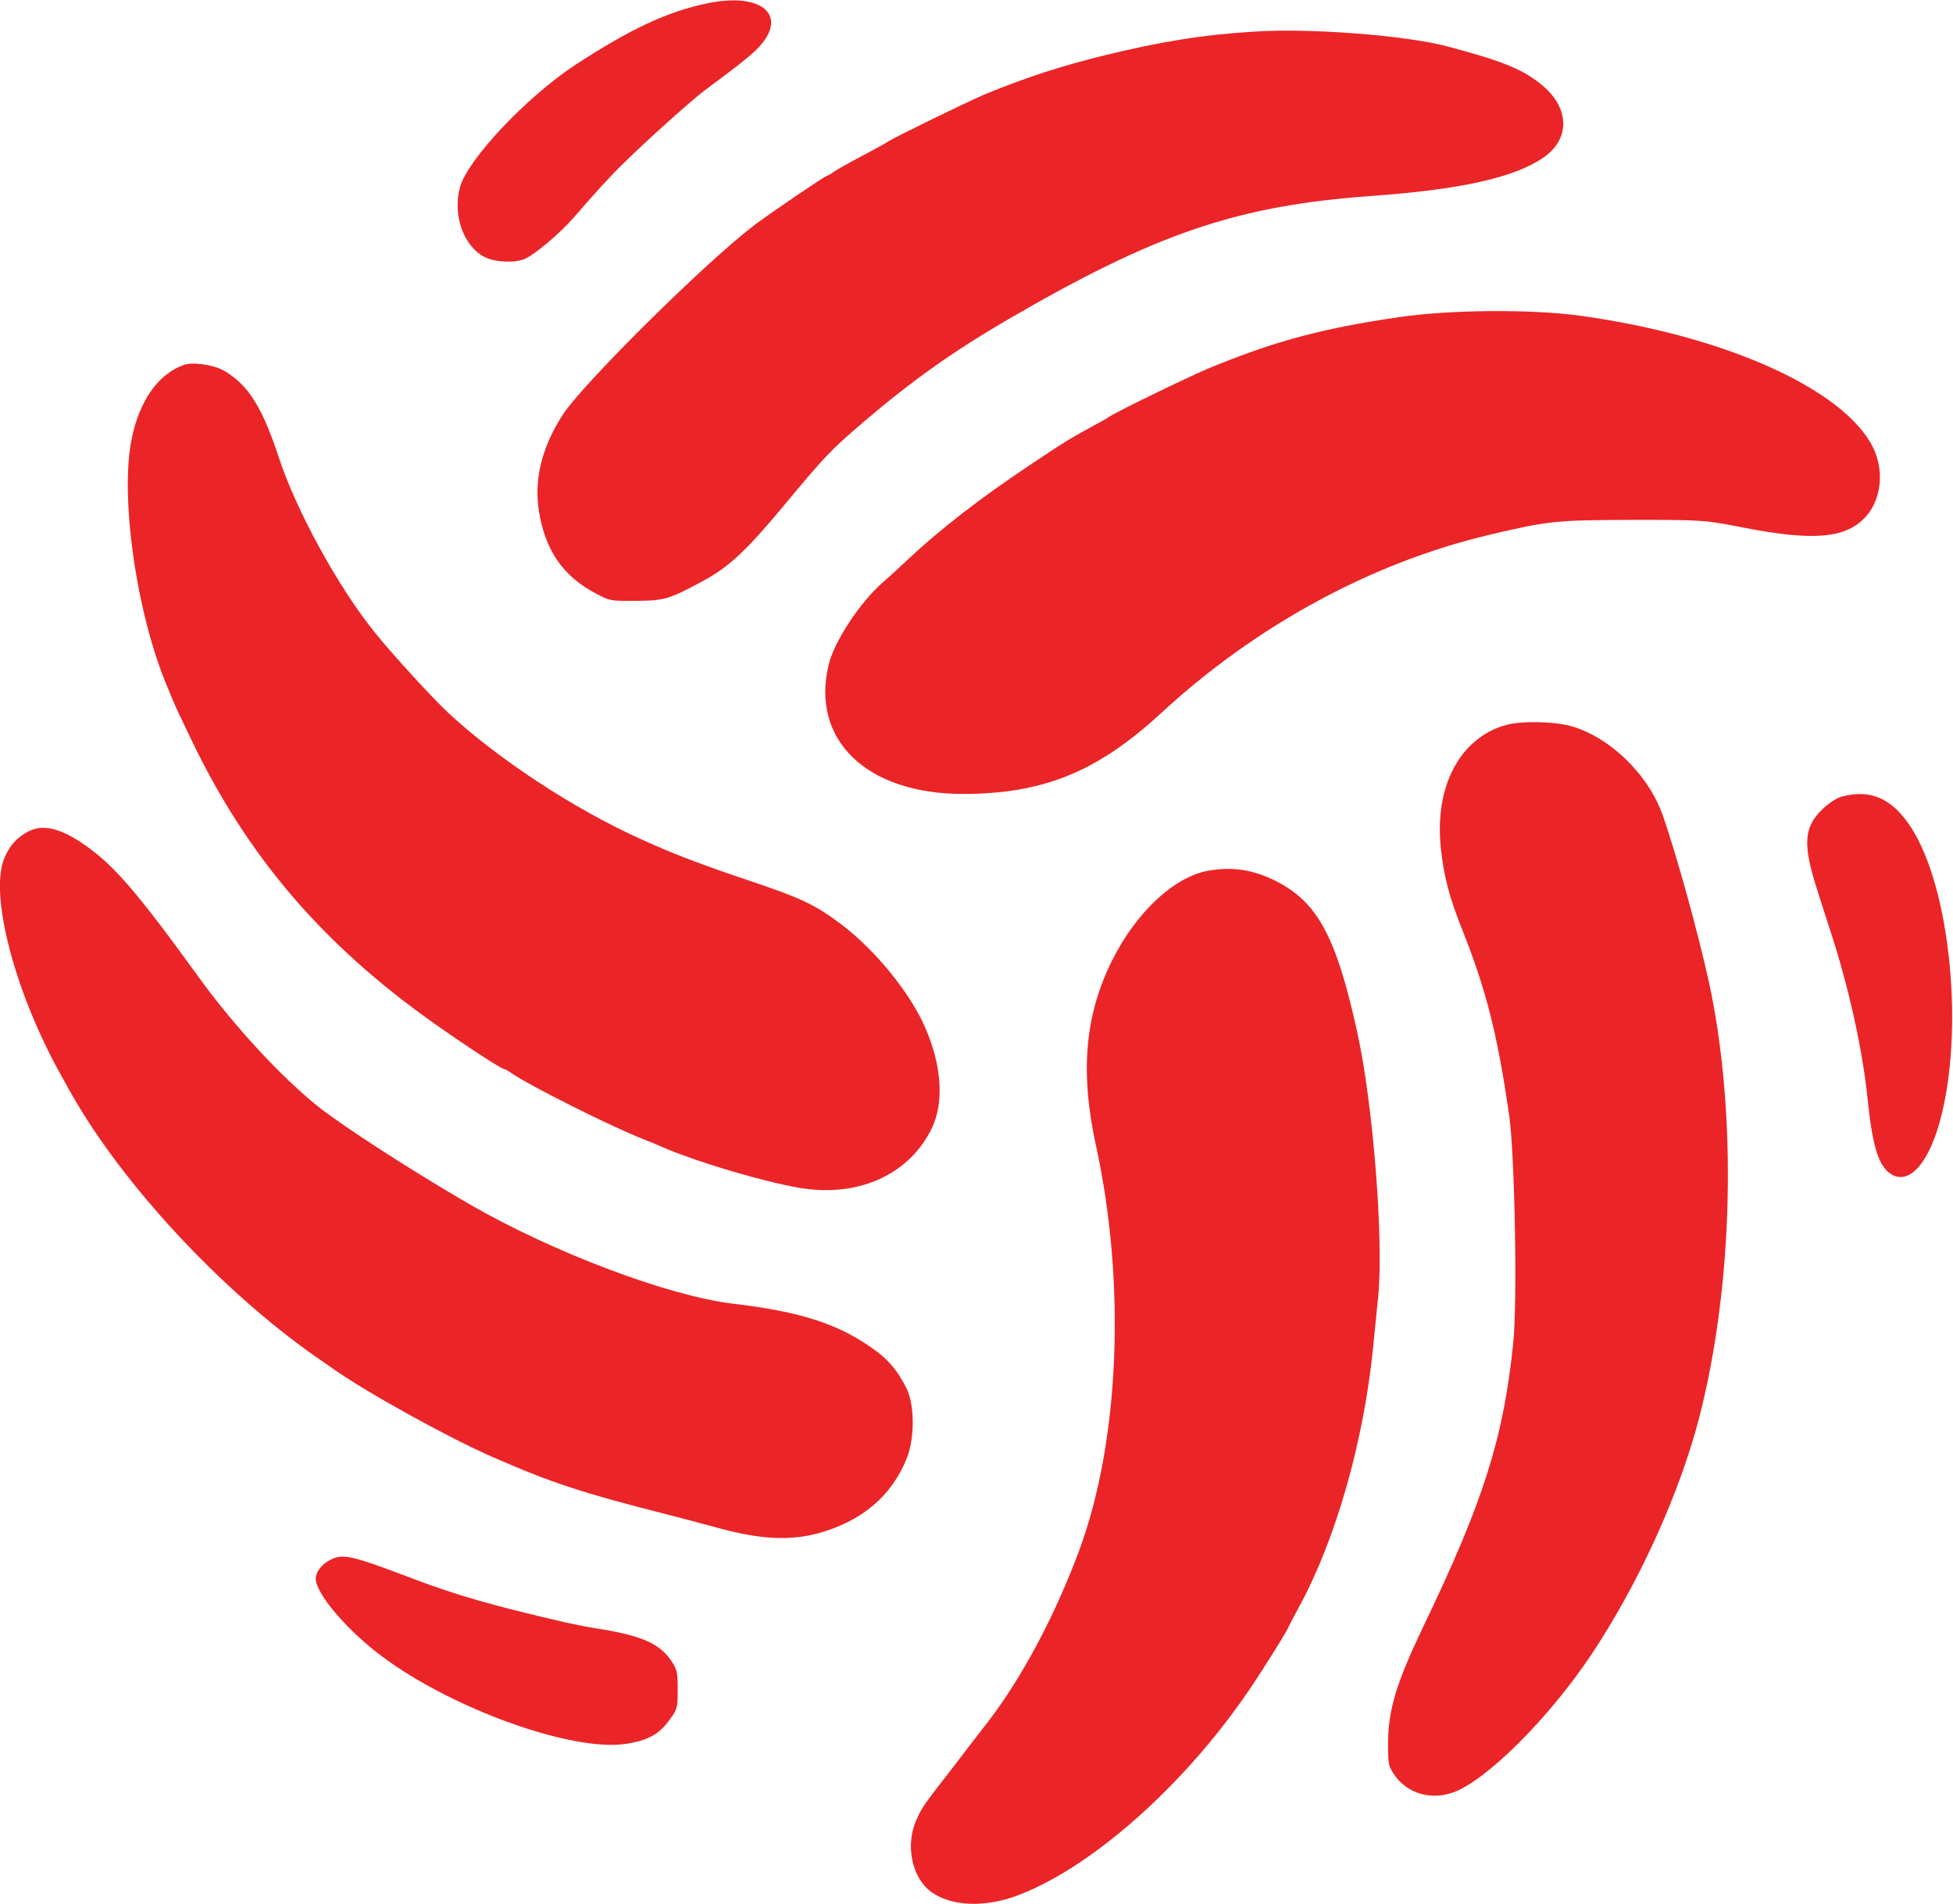
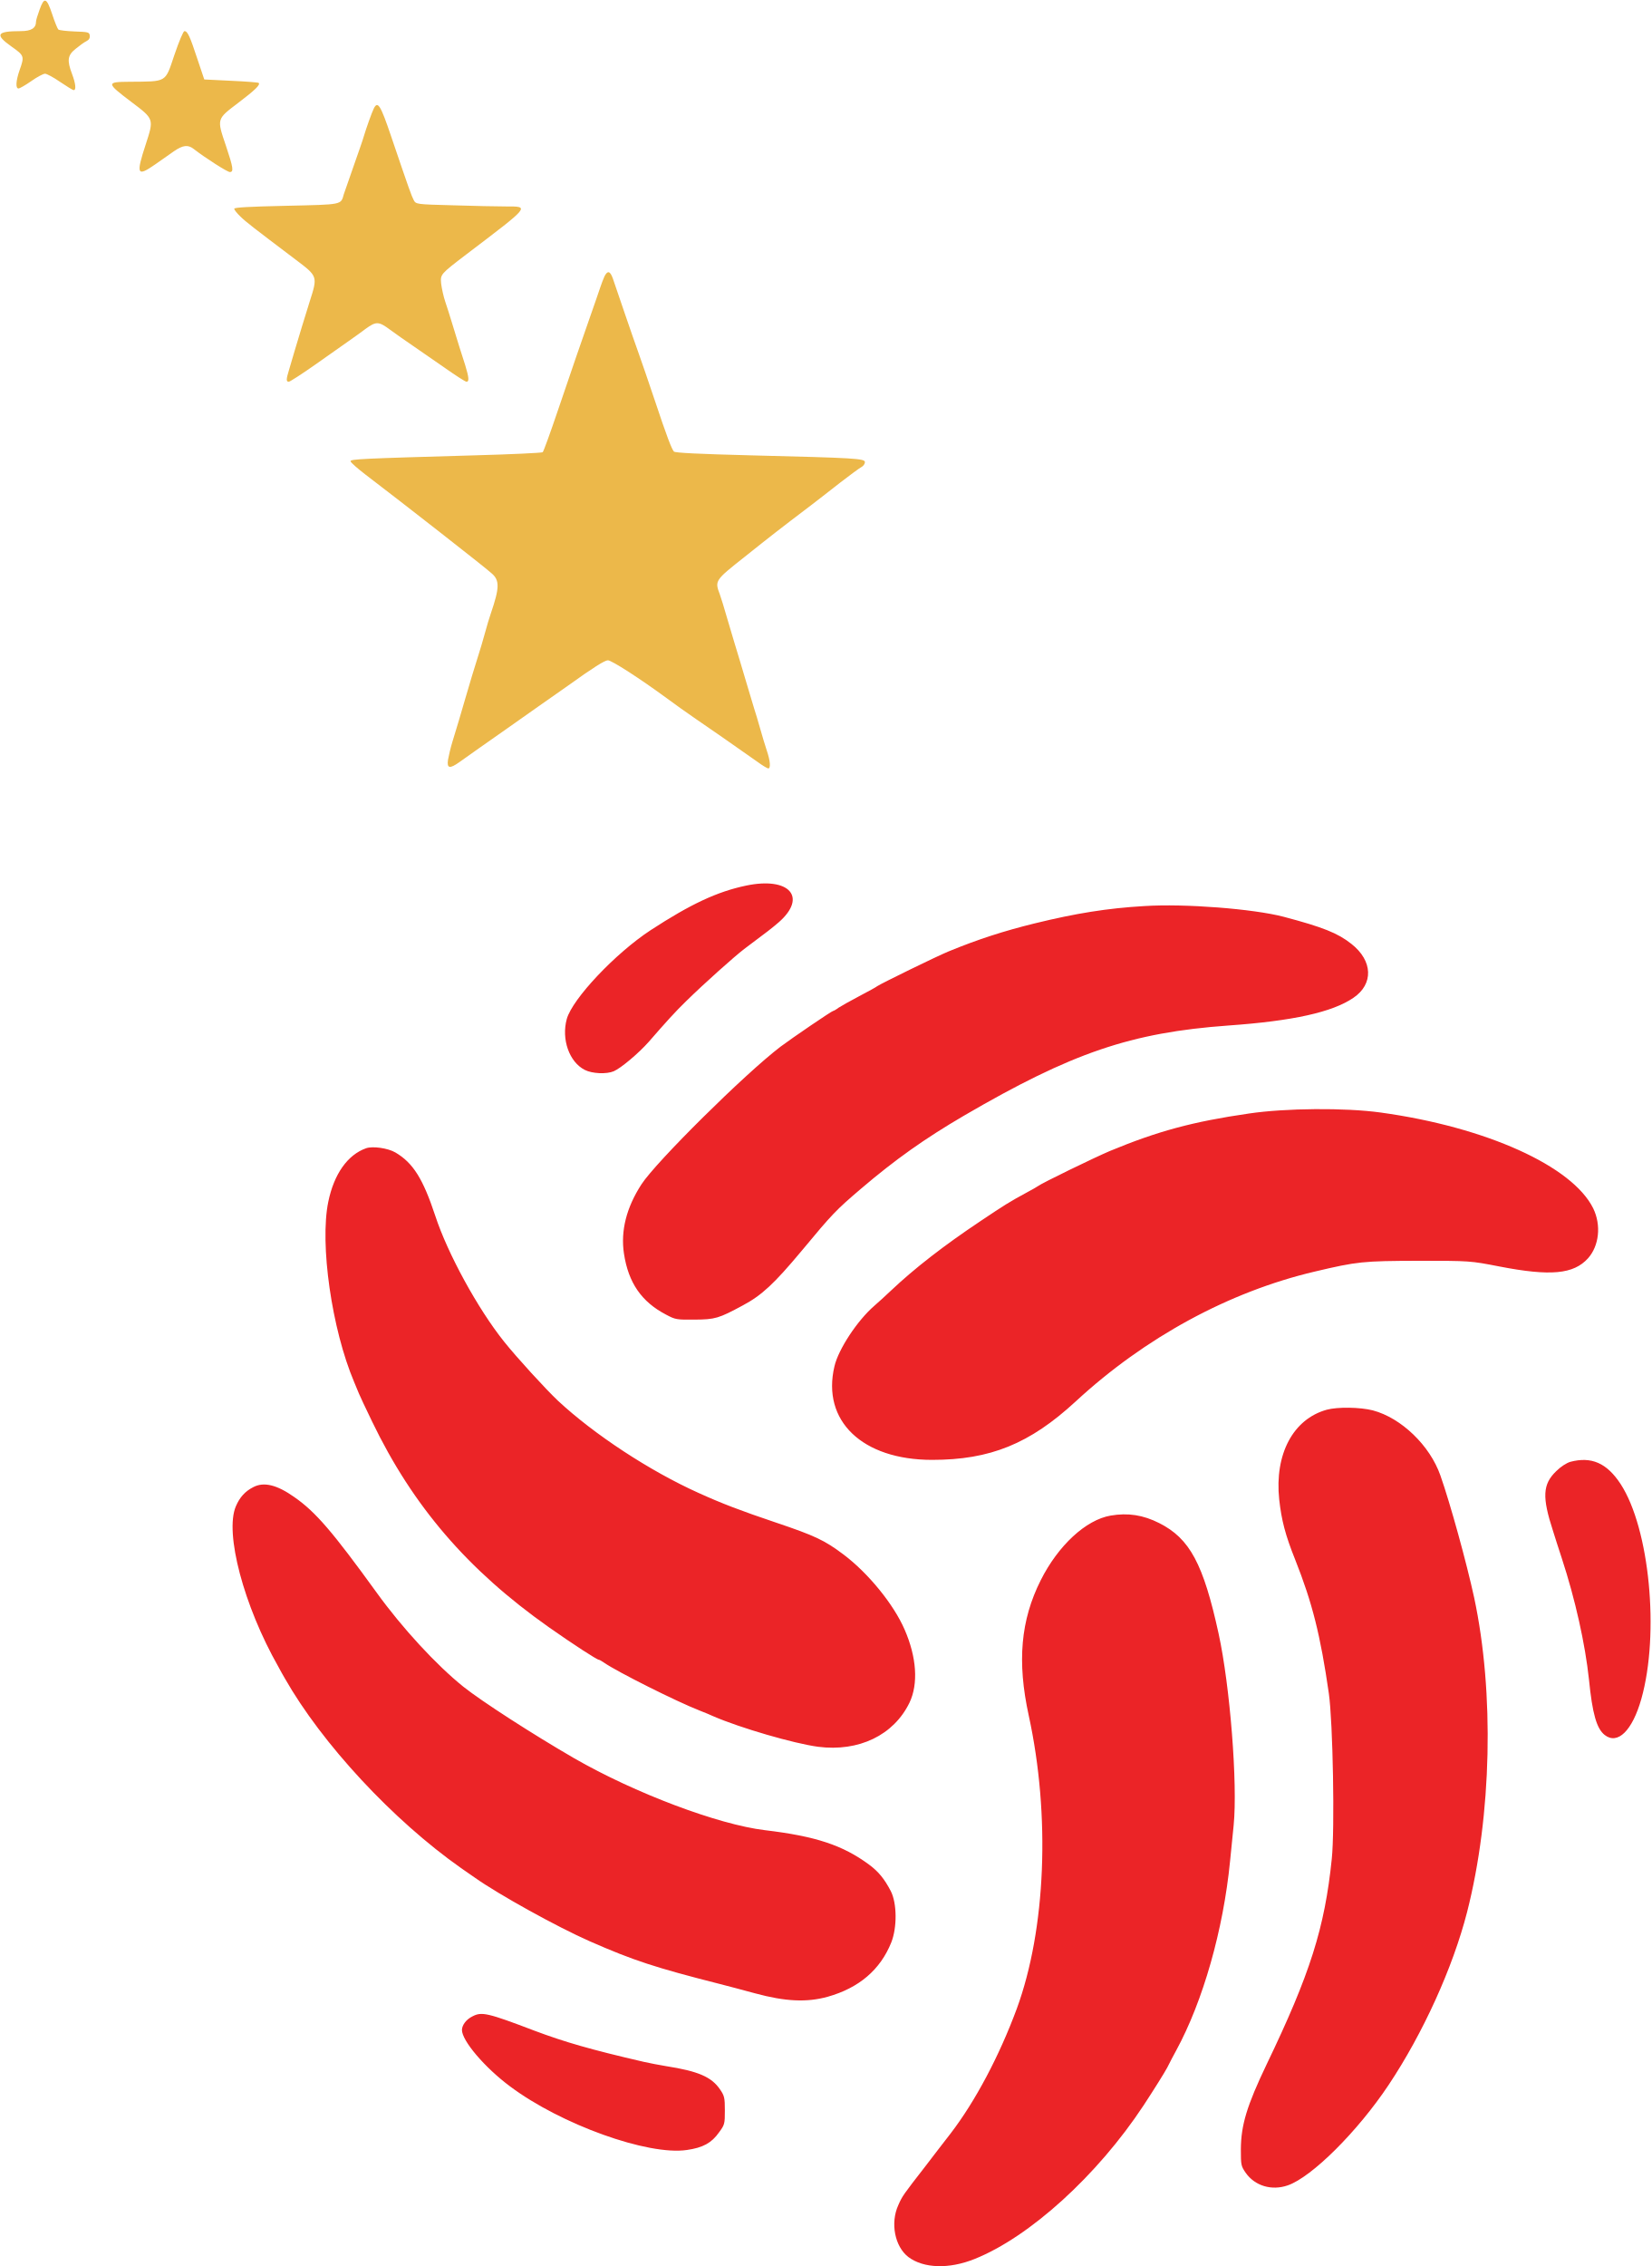
- <svg xmlns="http://www.w3.org/2000/svg" viewBox="0 0 866 844">
-   <g transform="translate(-772,-622)">
+ <svg xmlns="http://www.w3.org/2000/svg" viewBox="0 0 1008 1383">
+   <g transform="translate(-630,-83)">
    <g transform="translate(0,1984) scale(0.1,-0.1)" fill="#EB2427" stroke="none">
      <path d="M10855 13605 c-177 -37 -339 -113 -583 -272 -215 -141 -477 -418 -512 -542 -34 -124 15 -263 110 -311 45 -23 133 -27 177 -8 44 19 153 111 213 179 107 123 163 185 229 249 110 108 294 272 354 318 146 109 169 127 212 164 175 154 63 278 -200 223z M13285 13480 c-224 -13 -417 -44 -670 -106 -187 -46 -345 -97 -525 -171 -79 -33 -412 -196 -435 -212 -5 -5 -55 -32 -110 -61 -55 -29 -112 -61 -127 -71 -14 -11 -29 -19 -32 -19 -8 0 -249 -164 -321 -218 -218 -166 -760 -703 -849 -840 -92 -142 -128 -284 -107 -423 27 -178 107 -294 256 -372 58 -31 65 -32 175 -31 126 1 147 7 295 87 116 62 191 132 358 332 191 230 210 249 362 379 210 179 389 306 630 447 659 384 1019 507 1614 550 394 28 634 81 763 169 124 84 119 226 -12 329 -83 66 -173 102 -415 166 -184 48 -602 81 -850 65z M13925 12214 c-345 -50 -558 -108 -850 -229 -92 -39 -416 -196 -440 -215 -5 -4 -35 -21 -65 -37 -109 -59 -137 -77 -285 -176 -223 -149 -401 -287 -545 -423 -36 -34 -82 -76 -103 -94 -103 -89 -219 -265 -243 -369 -79 -333 170 -571 596 -571 355 0 596 98 876 356 423 391 937 670 1459 793 262 62 295 65 635 66 315 0 315 0 495 -35 310 -60 451 -47 539 50 68 76 82 202 32 305 -127 258 -653 496 -1298 585 -217 30 -580 27 -803 -6z M8535 12002 c-113 -40 -196 -157 -231 -327 -53 -257 21 -777 158 -1100 11 -27 24 -59 29 -70 4 -11 40 -87 80 -170 249 -517 584 -907 1079 -1256 148 -104 294 -199 306 -199 3 0 18 -8 32 -18 79 -55 442 -237 583 -292 30 -12 68 -27 84 -35 164 -71 490 -166 639 -186 249 -32 462 71 558 269 55 115 44 278 -30 447 -67 154 -221 343 -372 457 -117 88 -175 115 -415 196 -211 71 -329 116 -470 180 -298 134 -638 357 -860 564 -72 68 -250 262 -328 360 -160 200 -344 536 -420 768 -75 227 -136 323 -243 386 -46 27 -139 40 -179 26z M14399 10406 c-205 -57 -319 -271 -290 -547 14 -127 37 -217 98 -369 104 -262 154 -461 205 -815 25 -175 37 -830 18 -1010 -43 -421 -132 -702 -398 -1255 -120 -251 -156 -369 -157 -517 0 -97 1 -103 30 -145 56 -79 158 -110 256 -76 146 50 426 328 616 613 210 315 392 716 479 1055 151 591 167 1341 43 1920 -46 212 -146 575 -206 745 -64 183 -239 351 -412 397 -78 20 -216 22 -282 4z M15886 10088 c-23 -7 -58 -29 -86 -57 -83 -80 -87 -158 -19 -366 10 -33 34 -107 53 -165 83 -253 143 -525 166 -740 21 -211 47 -300 96 -339 79 -62 169 26 224 221 112 398 50 1040 -127 1311 -84 128 -178 169 -307 135z M7845 9933 c-49 -25 -82 -62 -105 -116 -70 -162 48 -608 259 -979 11 -21 29 -53 39 -70 228 -401 661 -867 1076 -1159 27 -19 65 -45 85 -59 144 -102 503 -301 701 -388 266 -117 401 -161 795 -261 44 -11 141 -37 215 -57 184 -50 315 -56 442 -21 192 54 322 165 389 332 36 91 35 239 -3 313 -39 75 -75 119 -133 162 -160 118 -325 173 -636 210 -284 34 -794 226 -1164 439 -254 147 -564 347 -677 437 -164 132 -372 357 -528 573 -270 373 -373 493 -502 583 -107 76 -188 96 -253 61z M13080 9760 c-151 -26 -320 -182 -427 -395 -122 -243 -145 -496 -73 -825 133 -610 105 -1305 -73 -1790 -107 -289 -253 -564 -403 -760 -44 -56 -114 -148 -157 -204 -132 -170 -139 -179 -163 -234 -50 -109 -22 -253 61 -317 93 -70 249 -75 405 -12 337 135 750 511 1031 937 63 96 128 200 144 230 15 30 40 78 55 105 164 301 288 738 329 1155 6 58 16 157 22 220 25 252 -22 850 -92 1170 -93 426 -176 580 -362 674 -99 50 -191 64 -297 46z M9185 6704 c-39 -19 -64 -53 -65 -83 0 -66 138 -229 294 -345 310 -232 841 -423 1079 -388 98 14 151 43 196 107 35 47 36 53 36 135 0 77 -3 89 -29 127 -52 77 -133 112 -331 143 -38 6 -99 18 -135 26 -325 75 -483 121 -667 190 -286 109 -322 117 -378 88z" />
    </g>
+     <g transform="translate(0,1984) scale(0.1,-0.1)" fill="#ECB84A" stroke="none">
+       <path d="M6542 18952 c-12 -33 -22 -65 -22 -73 0 -41 -29 -59 -94 -59 -147 0 -159 -21 -56 -94 78 -55 80 -59 50 -143 -23 -66 -26 -113 -7 -113 7 0 42 20 78 45 35 25 73 45 84 45 10 0 52 -22 92 -50 40 -27 77 -50 83 -50 16 0 12 40 -10 98 -32 84 -28 115 23 155 23 19 52 40 65 46 16 8 22 20 20 34 -3 21 -9 22 -93 25 -49 2 -94 7 -99 12 -5 5 -22 46 -37 92 -34 103 -49 109 -77 30z M7364 18673 c-57 -169 -42 -160 -272 -162 -145 -1 -145 -6 11 -124 138 -104 137 -103 87 -257 -61 -186 -54 -201 58 -123 37 26 88 62 114 80 54 37 85 41 119 15 72 -56 207 -142 222 -142 25 0 21 27 -24 161 -56 165 -57 161 75 261 104 79 137 111 125 122 -3 3 -79 9 -169 13 l-163 8 -42 125 c-46 140 -60 170 -79 170 -7 0 -32 -59 -62 -147z M8582 18348 c-12 -24 -47 -122 -62 -173 -4 -16 -32 -95 -60 -175 -28 -80 -56 -159 -61 -175 -19 -66 -3 -63 -351 -71 -229 -5 -318 -10 -318 -18 0 -7 17 -28 38 -48 35 -34 74 -64 340 -265 132 -100 132 -99 82 -255 -36 -115 -62 -201 -91 -298 -12 -41 -28 -95 -35 -119 -17 -55 -18 -71 -1 -71 6 0 80 47 162 105 83 58 174 122 203 143 29 20 76 54 104 75 65 47 80 46 150 -6 32 -23 93 -67 138 -97 44 -30 133 -92 198 -137 64 -45 123 -83 130 -83 17 0 15 26 -8 101 -24 73 -48 151 -81 259 -12 41 -31 99 -41 129 -10 29 -21 79 -25 110 -5 57 -5 57 152 177 395 300 391 294 242 294 -52 0 -196 3 -321 7 -227 6 -227 6 -241 33 -14 28 -24 54 -138 390 -64 189 -81 216 -105 168z M9990 17323 c-7 -16 -19 -46 -26 -68 -7 -22 -36 -105 -64 -185 -65 -186 -91 -261 -194 -564 -46 -136 -88 -252 -93 -256 -4 -4 -190 -13 -413 -19 -699 -20 -760 -23 -760 -36 0 -7 42 -44 93 -83 213 -162 720 -558 768 -601 50 -43 49 -88 -5 -246 -8 -22 -24 -76 -36 -120 -12 -44 -30 -105 -40 -135 -22 -69 -54 -175 -80 -265 -24 -84 -52 -177 -79 -265 -11 -36 -22 -84 -26 -107 -8 -53 10 -57 70 -14 22 16 76 54 120 85 44 31 117 82 161 113 45 32 135 95 200 141 66 46 148 104 184 129 150 108 222 153 241 153 23 0 196 -112 349 -224 52 -39 137 -99 188 -134 84 -57 220 -152 375 -261 31 -23 62 -41 67 -41 16 0 12 48 -9 109 -10 31 -29 92 -41 136 -13 44 -28 98 -36 120 -7 22 -24 81 -39 130 -39 131 -63 212 -84 280 -10 33 -31 103 -46 155 -15 52 -33 112 -41 133 -31 83 -31 84 154 230 154 123 205 163 408 317 39 30 118 91 175 136 57 44 114 86 127 93 12 6 22 20 22 30 0 23 -55 26 -700 42 -312 8 -458 15 -466 23 -14 16 -43 91 -118 316 -36 107 -79 233 -96 280 -17 47 -56 159 -87 250 -31 91 -63 184 -71 208 -17 49 -33 53 -52 15z" />
+     </g>
  </g>
</svg>
